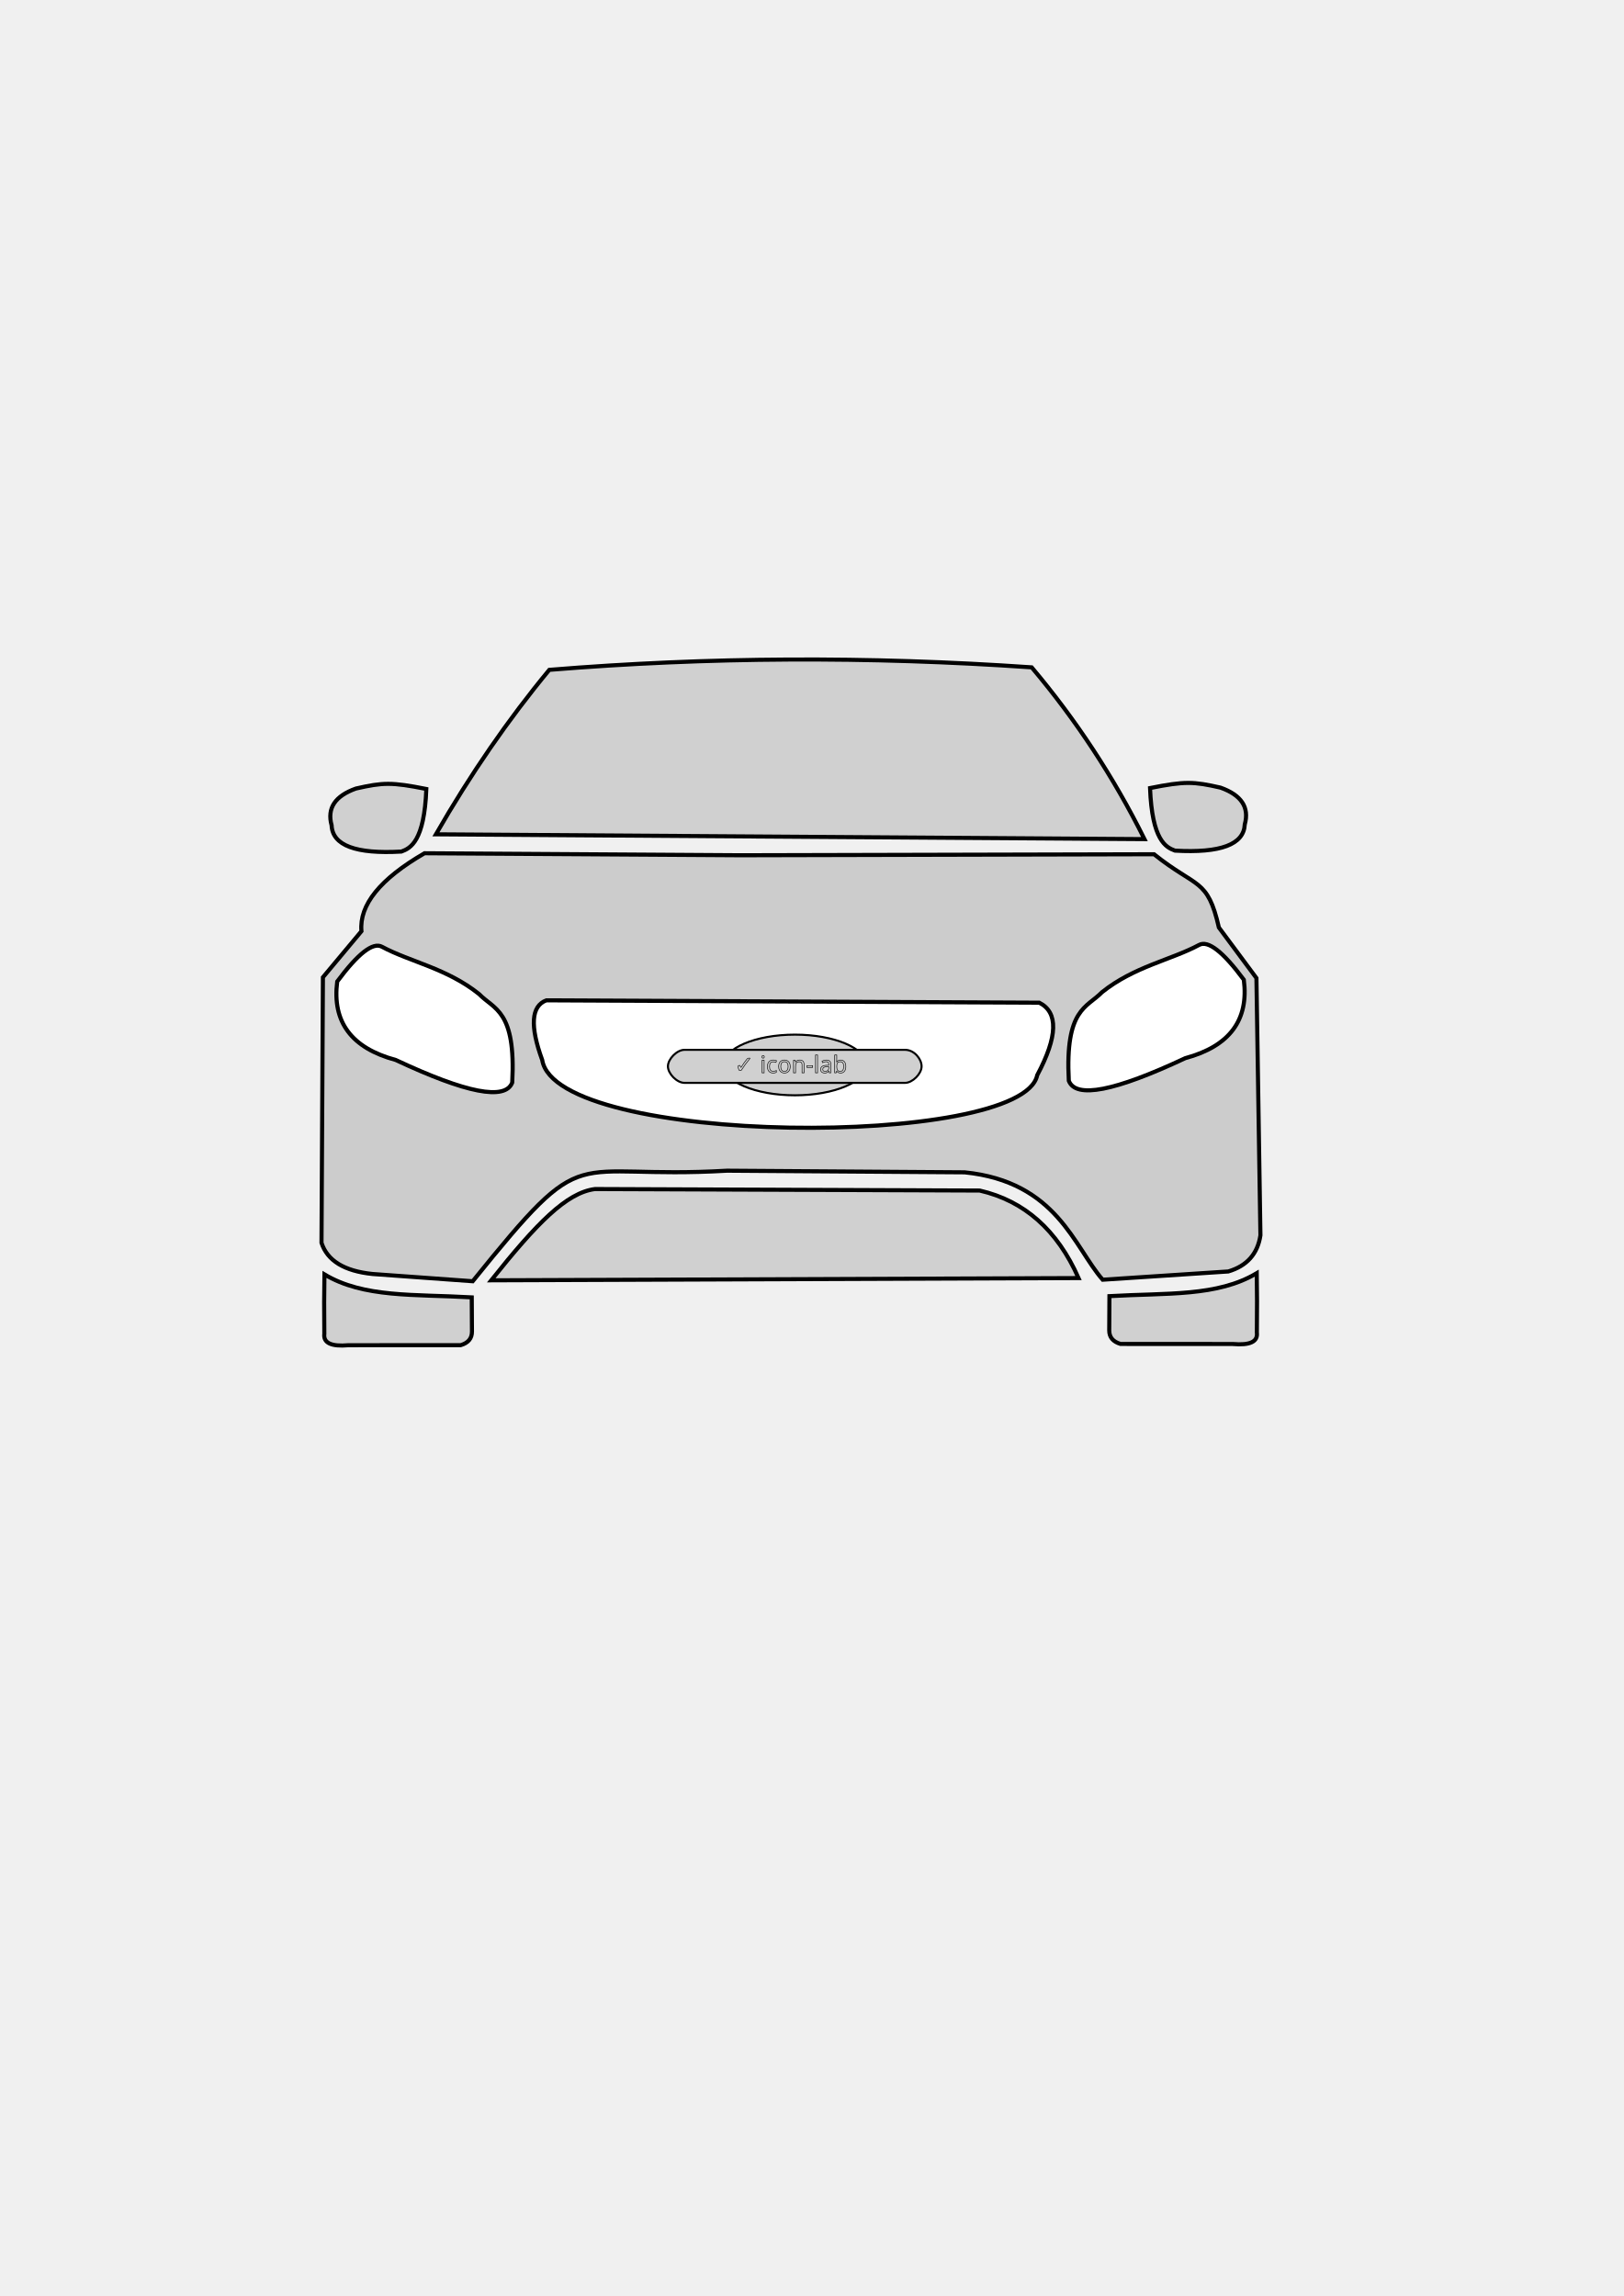
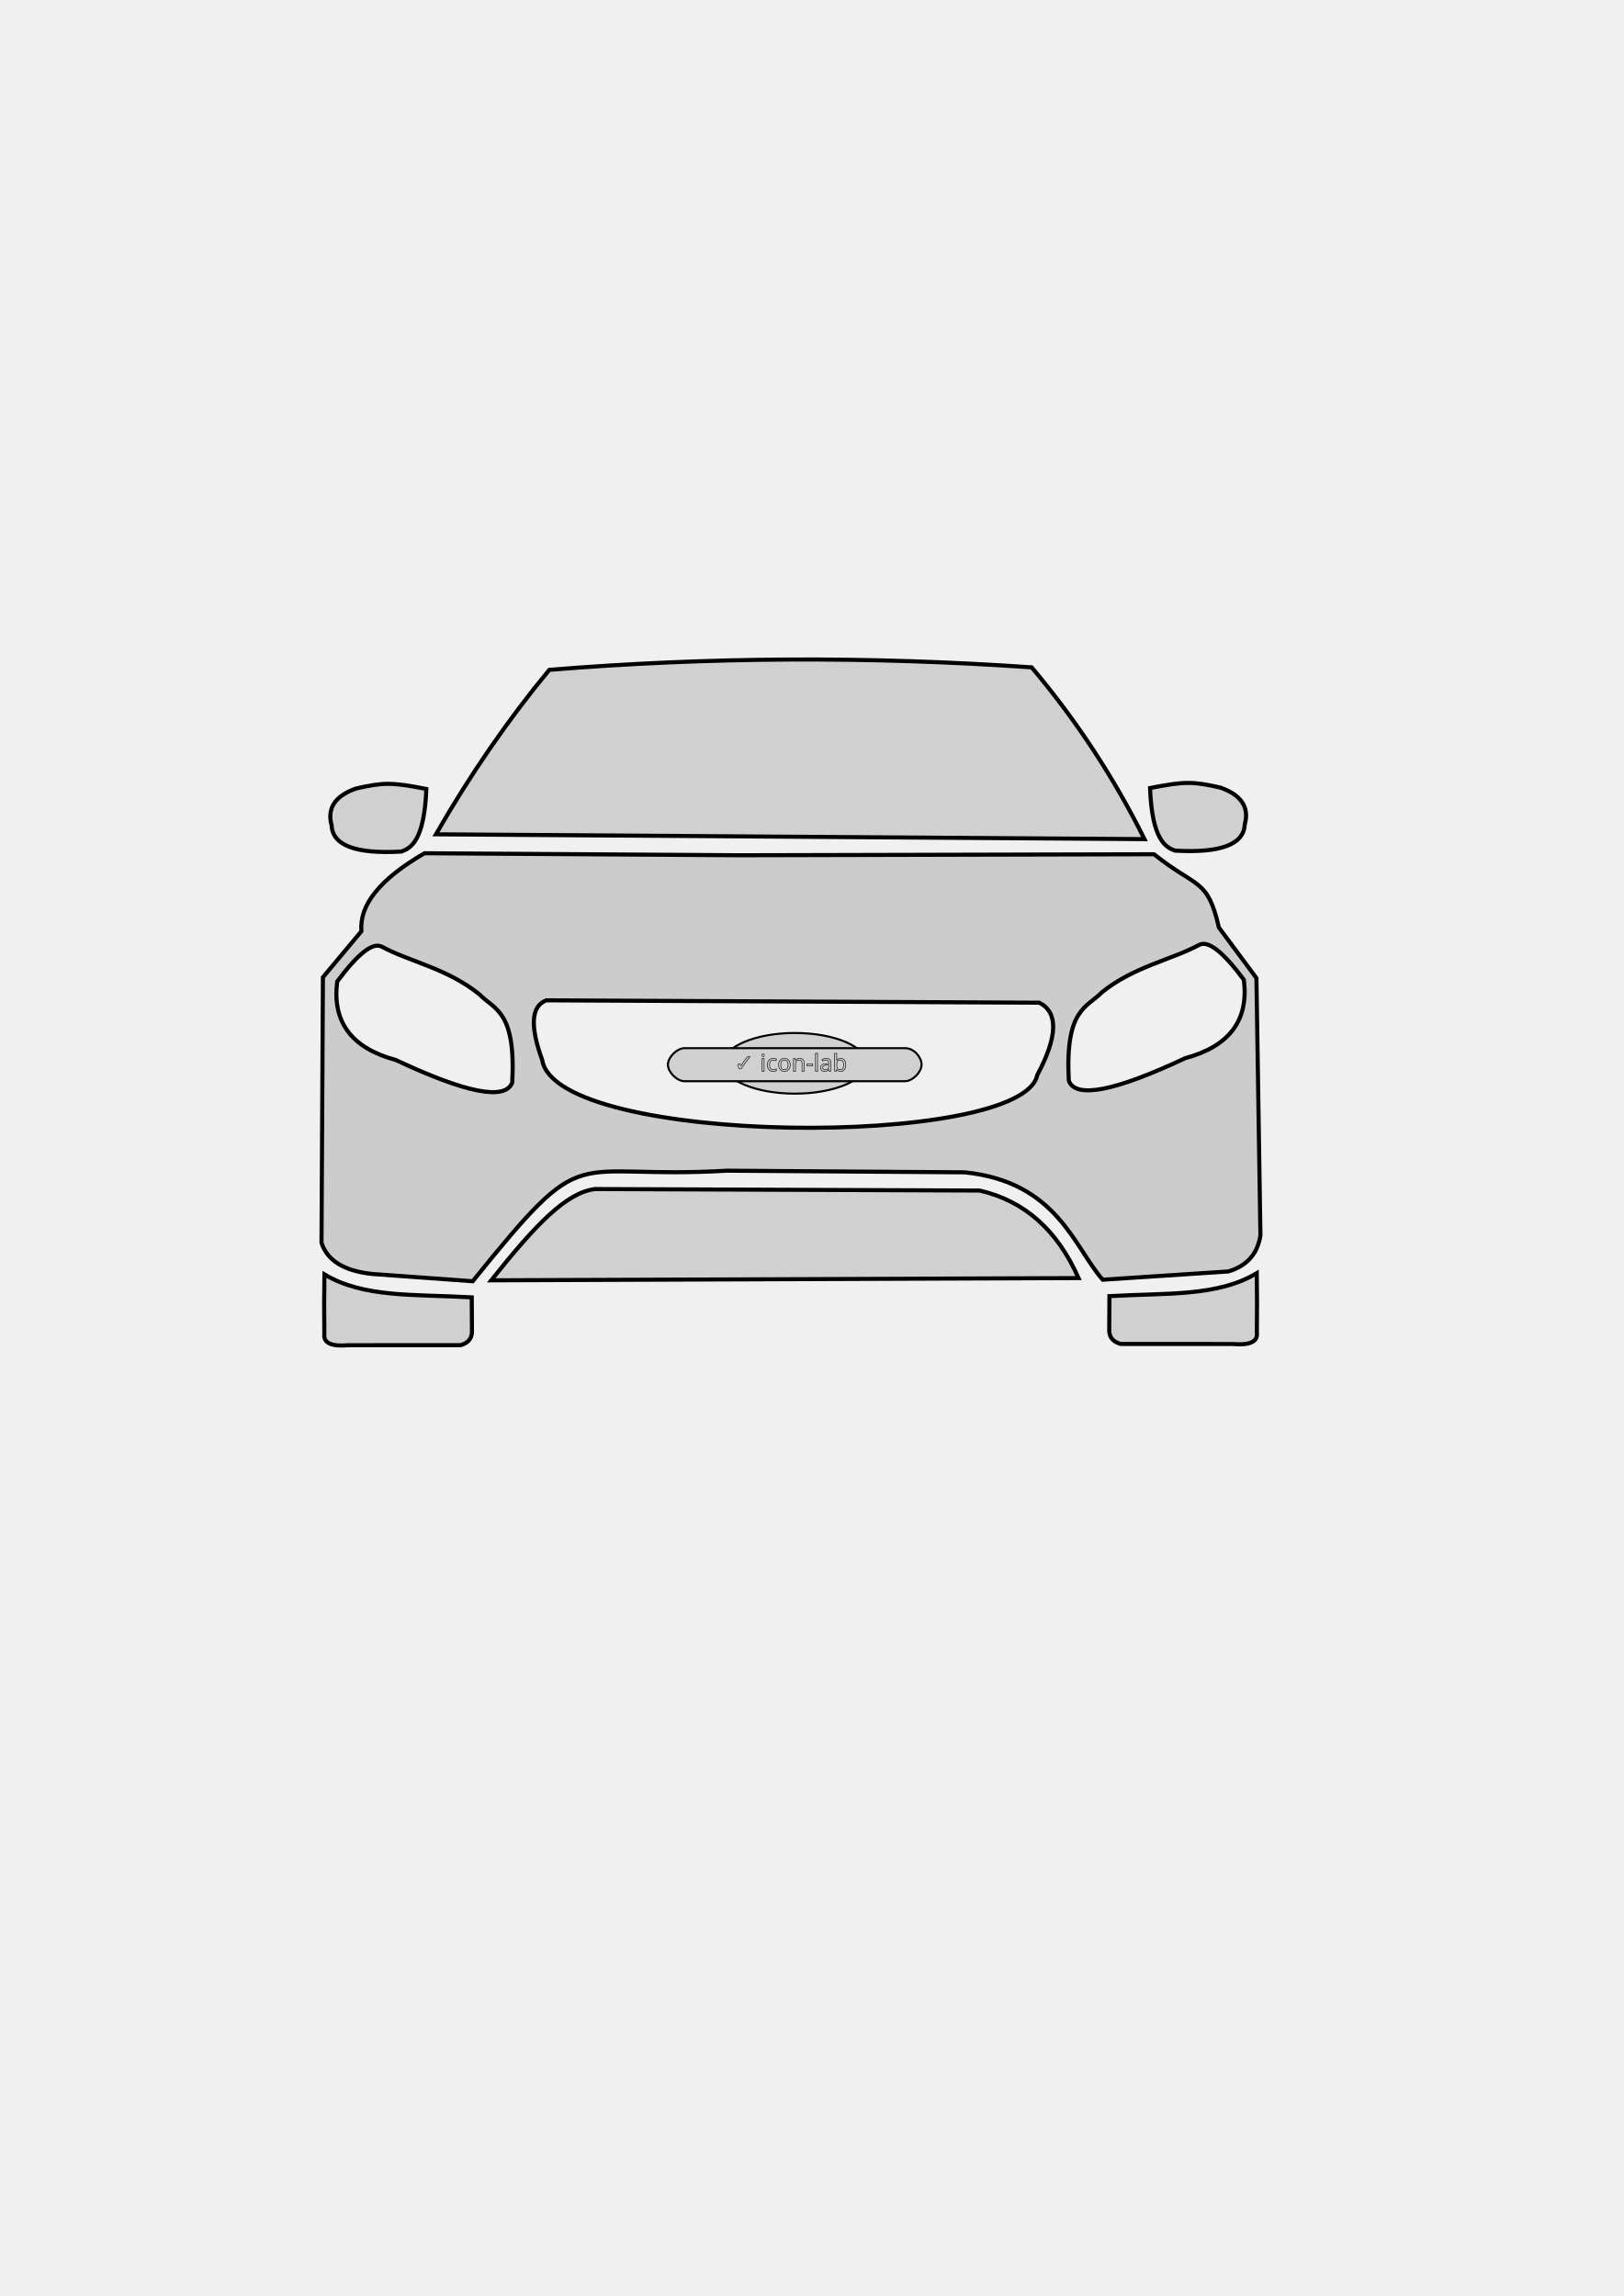
<svg xmlns="http://www.w3.org/2000/svg" xmlns:ns1="http://www.paintersvg.com/namespace.html" id="svg" width="793.699" height="1122.517" viewBox="0 0 793.699 1122.517">
  <defs />
  <g ns1:layer="layer1">
-     <g id="group16" transform="matrix(1,0,0,1,154.2653,257.8196)">
-       <path id="path2" d=" M 114.248,69.67 Q 84.184,105.964 58.812,150.079 L 405.176,152.427 Q 382.657,107.108 350.042,68.447 230.22,60.202 114.248,69.67 Z" style="fill:#D0D0D0;fill-opacity:1;stroke:#000000;stroke-width:2;stroke-opacity:1;stroke-linecap:butt;stroke-miterlimit:4;stroke-dashoffset:0;" />
-       <path id="path3" d=" M 54.14,127.918 C 53.13,153.496 46.41,156.88 41.947,158.508 Q 8.469,160.433 7.828,145.673 4.377,133.158 19.7,127.705 C 32.959,124.698 37.065,124.518 54.14,127.918 Z" style="fill:#D0D0D0;fill-opacity:1;stroke:#000000;stroke-width:2;stroke-opacity:1;stroke-linecap:butt;stroke-miterlimit:4;stroke-dashoffset:0;" />
-       <path d=" M 407.894,127.465 C 408.904,153.042 415.625,156.426 420.087,158.054 Q 453.565,159.98 454.206,145.22 457.658,132.705 442.334,127.251 C 429.075,124.245 424.969,124.065 407.894,127.465 Z" style="fill:#D0D0D0;fill-opacity:1;stroke:#000000;stroke-width:2;stroke-opacity:1;stroke-linecap:butt;stroke-miterlimit:4;stroke-dashoffset:0;" />
-       <path id="path4" d=" M 201.117,314.531 C 122.046,319.134 133.85,297.934 76.805,368.582 L 27.802,365.033 Q 7.131,362.892 2.891,349.789 L 3.583,219.986 22.417,197.445 Q 20.72,178.164 53.249,159.33 L 207.687,160.318 409.861,159.824 C 430.751,176.57 435.988,171.264 441.55,195.633 L 459.906,220.369 461.858,346.126 Q 459.81,359.741 446.149,363.798 L 384.75,367.835 C 370.779,351.966 362.469,319.926 317.266,315.332 L 201.117,314.531 Z" style="fill:#CCCCCC;fill-opacity:1;stroke:#000000;stroke-width:2;stroke-opacity:1;stroke-linecap:butt;stroke-miterlimit:4;stroke-dashoffset:0;" transform="matrix(1,0,0,1,0,0)" />
-       <path id="path5" d=" M 372.957,367.034 Q 357.349,331.763 324.643,324.243 L 136.559,323.503 C 122.653,325.303 108.124,340.175 85.854,368.127 Z" style="fill:#D0D0D0;fill-opacity:1;stroke:#000000;stroke-width:2;stroke-opacity:1;stroke-linecap:butt;stroke-miterlimit:4;stroke-dashoffset:0;" />
-       <path id="path6" d=" M 76.339,376.463 76.436,393.176 Q 76.464,398.188 70.948,399.829 L 16.055,399.861 Q 3.431,400.966 4.273,394.27 4.08,378.045 4.322,365.232 C 23.569,376.768 48.132,374.848 76.339,376.463 Z" style="fill:#D0D0D0;fill-opacity:1;stroke:#000000;stroke-width:2;stroke-opacity:1;stroke-linecap:butt;stroke-miterlimit:4;stroke-dashoffset:0;" />
-       <path d=" M 388.046,375.863 387.95,392.576 Q 387.922,397.587 393.437,399.229 L 448.33,399.26 Q 460.954,400.366 460.113,393.67 460.305,377.445 460.064,364.632 C 440.816,376.168 416.253,374.247 388.046,375.863 Z" style="fill:#D0D0D0;fill-opacity:1;stroke:#000000;stroke-width:2;stroke-opacity:1;stroke-linecap:butt;stroke-miterlimit:4;stroke-dashoffset:0;" />
-       <path id="path7" d=" M 368.187,270.563 C 366.3,235.211 377.042,234.897 384.404,227.281 400.093,214.712 418.197,211.515 431.829,204.18 Q 438.414,200.526 453.74,221.167 457.557,250.775 425.125,259.517 373.3,283.844 368.187,270.563 Z" style="fill:#FFFFFF;fill-opacity:1;stroke:#000000;stroke-width:2;stroke-opacity:1;stroke-linecap:butt;stroke-miterlimit:4;stroke-dashoffset:0;" />
-       <path d=" M 96.12,271.45 C 98.006,236.098 87.265,235.784 79.902,228.168 64.213,215.599 46.11,212.402 32.477,205.068 Q 25.892,201.413 10.567,222.054 6.749,251.662 39.182,260.404 91.006,284.731 96.12,271.45 Z" style="fill:#FFFFFF;fill-opacity:1;stroke:#000000;stroke-width:2;stroke-opacity:1;stroke-linecap:butt;stroke-miterlimit:4;stroke-dashoffset:0;" />
-       <path id="path8" d=" M 112.791,231.245 Q 101.68,235.422 110.778,260.411 C 117.635,302.741 345.468,303.777 352.739,267.853 Q 367.834,239.501 353.771,232.398 L 112.791,231.245 Z" style="fill:#FFFFFF;fill-opacity:1;stroke:#000000;stroke-width:2;stroke-opacity:1;stroke-linecap:butt;stroke-miterlimit:4;stroke-dashoffset:0;" />
-       <g id="group15">
-         <path id="path9" d=" M 234.306,248.015 C 215.069,248.015 199.329,254.688 199.329,262.844 199.329,271 215.069,277.673 234.306,277.673 253.543,277.673 269.283,271 269.283,262.844 269.283,254.688 253.543,248.015 234.306,248.015 Z" style="fill:#D0D0D0;fill-opacity:1;stroke:#000000;stroke-width:1;stroke-opacity:1;stroke-linecap:butt;stroke-miterlimit:4;stroke-dashoffset:0;" />
-         <path id="path13" d=" M 180.303,255.443 288.154,255.443 C 292.594,255.443 296.228,259.884 296.228,263.517 L 296.228,263.517 C 296.228,267.15 291.787,271.591 288.154,271.591 L 180.303,271.591 C 176.67,271.591 172.229,267.15 172.229,263.517 L 172.229,263.517 C 172.229,259.884 176.67,255.443 180.303,255.443 Z" style="fill:#D0D0D0;fill-opacity:1;stroke:#000000;stroke-width:1;stroke-opacity:1;stroke-linecap:butt;stroke-miterlimit:4;stroke-dashoffset:0;" />
+     <g id="group18">
+       <path id="path2" d=" M 268.514,327.49 Q 238.449,363.783 213.078,407.898 L 559.441,410.247 Q 536.923,364.928 504.307,326.266 384.485,318.021 268.514,327.49 Z" style="fill:#D0D0D0;fill-opacity:1;stroke:#000000;stroke-width:2;stroke-opacity:1;stroke-linecap:butt;stroke-miterlimit:4;stroke-dashoffset:0;" />
+       <path id="path3" d=" M 208.405,385.738 C 207.395,411.316 200.675,414.699 196.212,416.328 Q 162.735,418.253 162.093,403.493 158.642,390.978 173.965,385.524 C 187.225,382.518 191.33,382.338 208.405,385.738 Z" style="fill:#D0D0D0;fill-opacity:1;stroke:#000000;stroke-width:2;stroke-opacity:1;stroke-linecap:butt;stroke-miterlimit:4;stroke-dashoffset:0;" />
+       <path d=" M 562.159,385.284 C 563.169,410.862 569.89,414.246 574.352,415.874 Q 607.83,417.799 608.472,403.039 611.923,390.524 596.6,385.07 C 583.34,382.064 579.235,381.884 562.159,385.284 Z" style="fill:#D0D0D0;fill-opacity:1;stroke:#000000;stroke-width:2;stroke-opacity:1;stroke-linecap:butt;stroke-miterlimit:4;stroke-dashoffset:0;" />
+       <path id="path5" d=" M 527.222,624.854 Q 511.615,589.582 478.908,582.062 L 290.825,581.323 C 276.918,583.123 262.389,597.994 240.119,625.947 Z" style="fill:#D0D0D0;fill-opacity:1;stroke:#000000;stroke-width:2;stroke-opacity:1;stroke-linecap:butt;stroke-miterlimit:4;stroke-dashoffset:0;" />
+       <path id="path6" d=" M 230.604,634.283 230.701,650.995 Q 230.729,656.007 225.214,657.649 L 170.32,657.68 Q 157.696,658.786 158.538,652.09 158.345,635.865 158.587,623.051 C 177.834,634.588 202.398,632.667 230.604,634.283 Z" style="fill:#D0D0D0;fill-opacity:1;stroke:#000000;stroke-width:2;stroke-opacity:1;stroke-linecap:butt;stroke-miterlimit:4;stroke-dashoffset:0;" />
+       <path d=" M 542.311,633.683 542.215,650.395 Q 542.187,655.407 547.702,657.049 L 602.596,657.08 Q 615.22,658.186 614.378,651.49 614.571,635.265 614.329,622.451 C 595.081,633.988 570.518,632.067 542.311,633.683 Z" style="fill:#D0D0D0;fill-opacity:1;stroke:#000000;stroke-width:2;stroke-opacity:1;stroke-linecap:butt;stroke-miterlimit:4;stroke-dashoffset:0;" />
+       <path id="path4" d=" M 355.382,572.351 C 276.311,576.954 288.115,555.754 231.071,626.402 L 182.067,622.852 Q 161.396,620.711 157.156,607.608 L 157.848,477.805 176.682,455.264 Q 174.985,435.983 207.514,417.15 L 361.952,418.138 564.126,417.644 C 585.016,434.389 590.253,429.084 595.815,453.453 L 614.171,478.189 616.123,603.946 Q 614.076,617.561 600.414,621.618 L 539.015,625.654 C 525.045,609.785 516.734,577.745 471.531,573.151 L 355.382,572.351 Z M 522.452,528.383 Q 527.566,541.663 579.39,517.336 611.823,508.594 608.005,478.986 592.68,458.346 586.095,462 C 572.462,469.334 554.359,472.532 538.67,485.101 531.307,492.717 520.566,493.031 522.452,528.383 Z M 250.385,529.27 C 252.272,493.918 241.53,493.604 234.168,485.988 218.479,473.419 200.375,470.221 186.743,462.887 Q 180.158,459.233 164.832,479.874 161.015,509.481 193.447,518.223 245.272,542.55 250.385,529.27 Z M 267.057,489.064 Q 255.945,493.241 265.043,518.231 C 271.901,560.56 499.733,561.597 507.004,525.673 Q 522.099,497.321 508.036,490.218 L 267.057,489.064 Z" style="fill:#CCCCCC;fill-opacity:1;stroke:#000000;stroke-width:2;stroke-opacity:1;stroke-linecap:butt;stroke-miterlimit:4;stroke-dashoffset:0;" />
+       <g id="group17">
+         <g id="group15" transform="matrix(1,0,0,1,154.2571,257.0112)">
+           <path id="path9" d=" M 234.306,248.015 C 215.069,248.015 199.329,254.688 199.329,262.844 199.329,271 215.069,277.673 234.306,277.673 253.543,277.673 269.283,271 269.283,262.844 269.283,254.688 253.543,248.015 234.306,248.015 Z" style="fill:#D0D0D0;fill-opacity:1;stroke:#000000;stroke-width:1;stroke-opacity:1;stroke-linecap:butt;stroke-miterlimit:4;stroke-dashoffset:0;" />
+           <path id="path13" d=" M 180.303,255.443 288.154,255.443 C 292.594,255.443 296.228,259.884 296.228,263.517 L 296.228,263.517 C 296.228,267.15 291.787,271.591 288.154,271.591 L 180.303,271.591 C 176.67,271.591 172.229,267.15 172.229,263.517 L 172.229,263.517 C 172.229,259.884 176.67,255.443 180.303,255.443 Z" style="fill:#D0D0D0;fill-opacity:1;stroke:#000000;stroke-width:1;stroke-opacity:1;stroke-linecap:butt;stroke-miterlimit:4;stroke-dashoffset:0;" />
+         </g>
+         <text id="text10" style="fill:#CCCCCC;fill-opacity:1;stroke:#040404;stroke-width:1;stroke-opacity:1;stroke-linecap:butt;stroke-miterlimit:4;stroke-dashoffset:0;" transform="matrix(0.2861,0,0,0.2861,298.2427,462.9495)" x="212.244" y="212.288" font-family="ComingSoon" font-size="40" font-style="normal" text-align="left">✓ icon-lab</text>
      </g>
-       <text id="text10" style="fill:#CCCCCC;fill-opacity:1;stroke:#040404;stroke-width:1;stroke-opacity:1;stroke-linecap:butt;stroke-miterlimit:4;stroke-dashoffset:0;" transform="matrix(0.2861,0,0,0.2861,143.9856,205.9382)" x="212.244" y="212.288" font-family="ComingSoon" font-size="40" font-style="normal" text-align="left">✓ icon-lab</text>
    </g>
  </g>
</svg>
